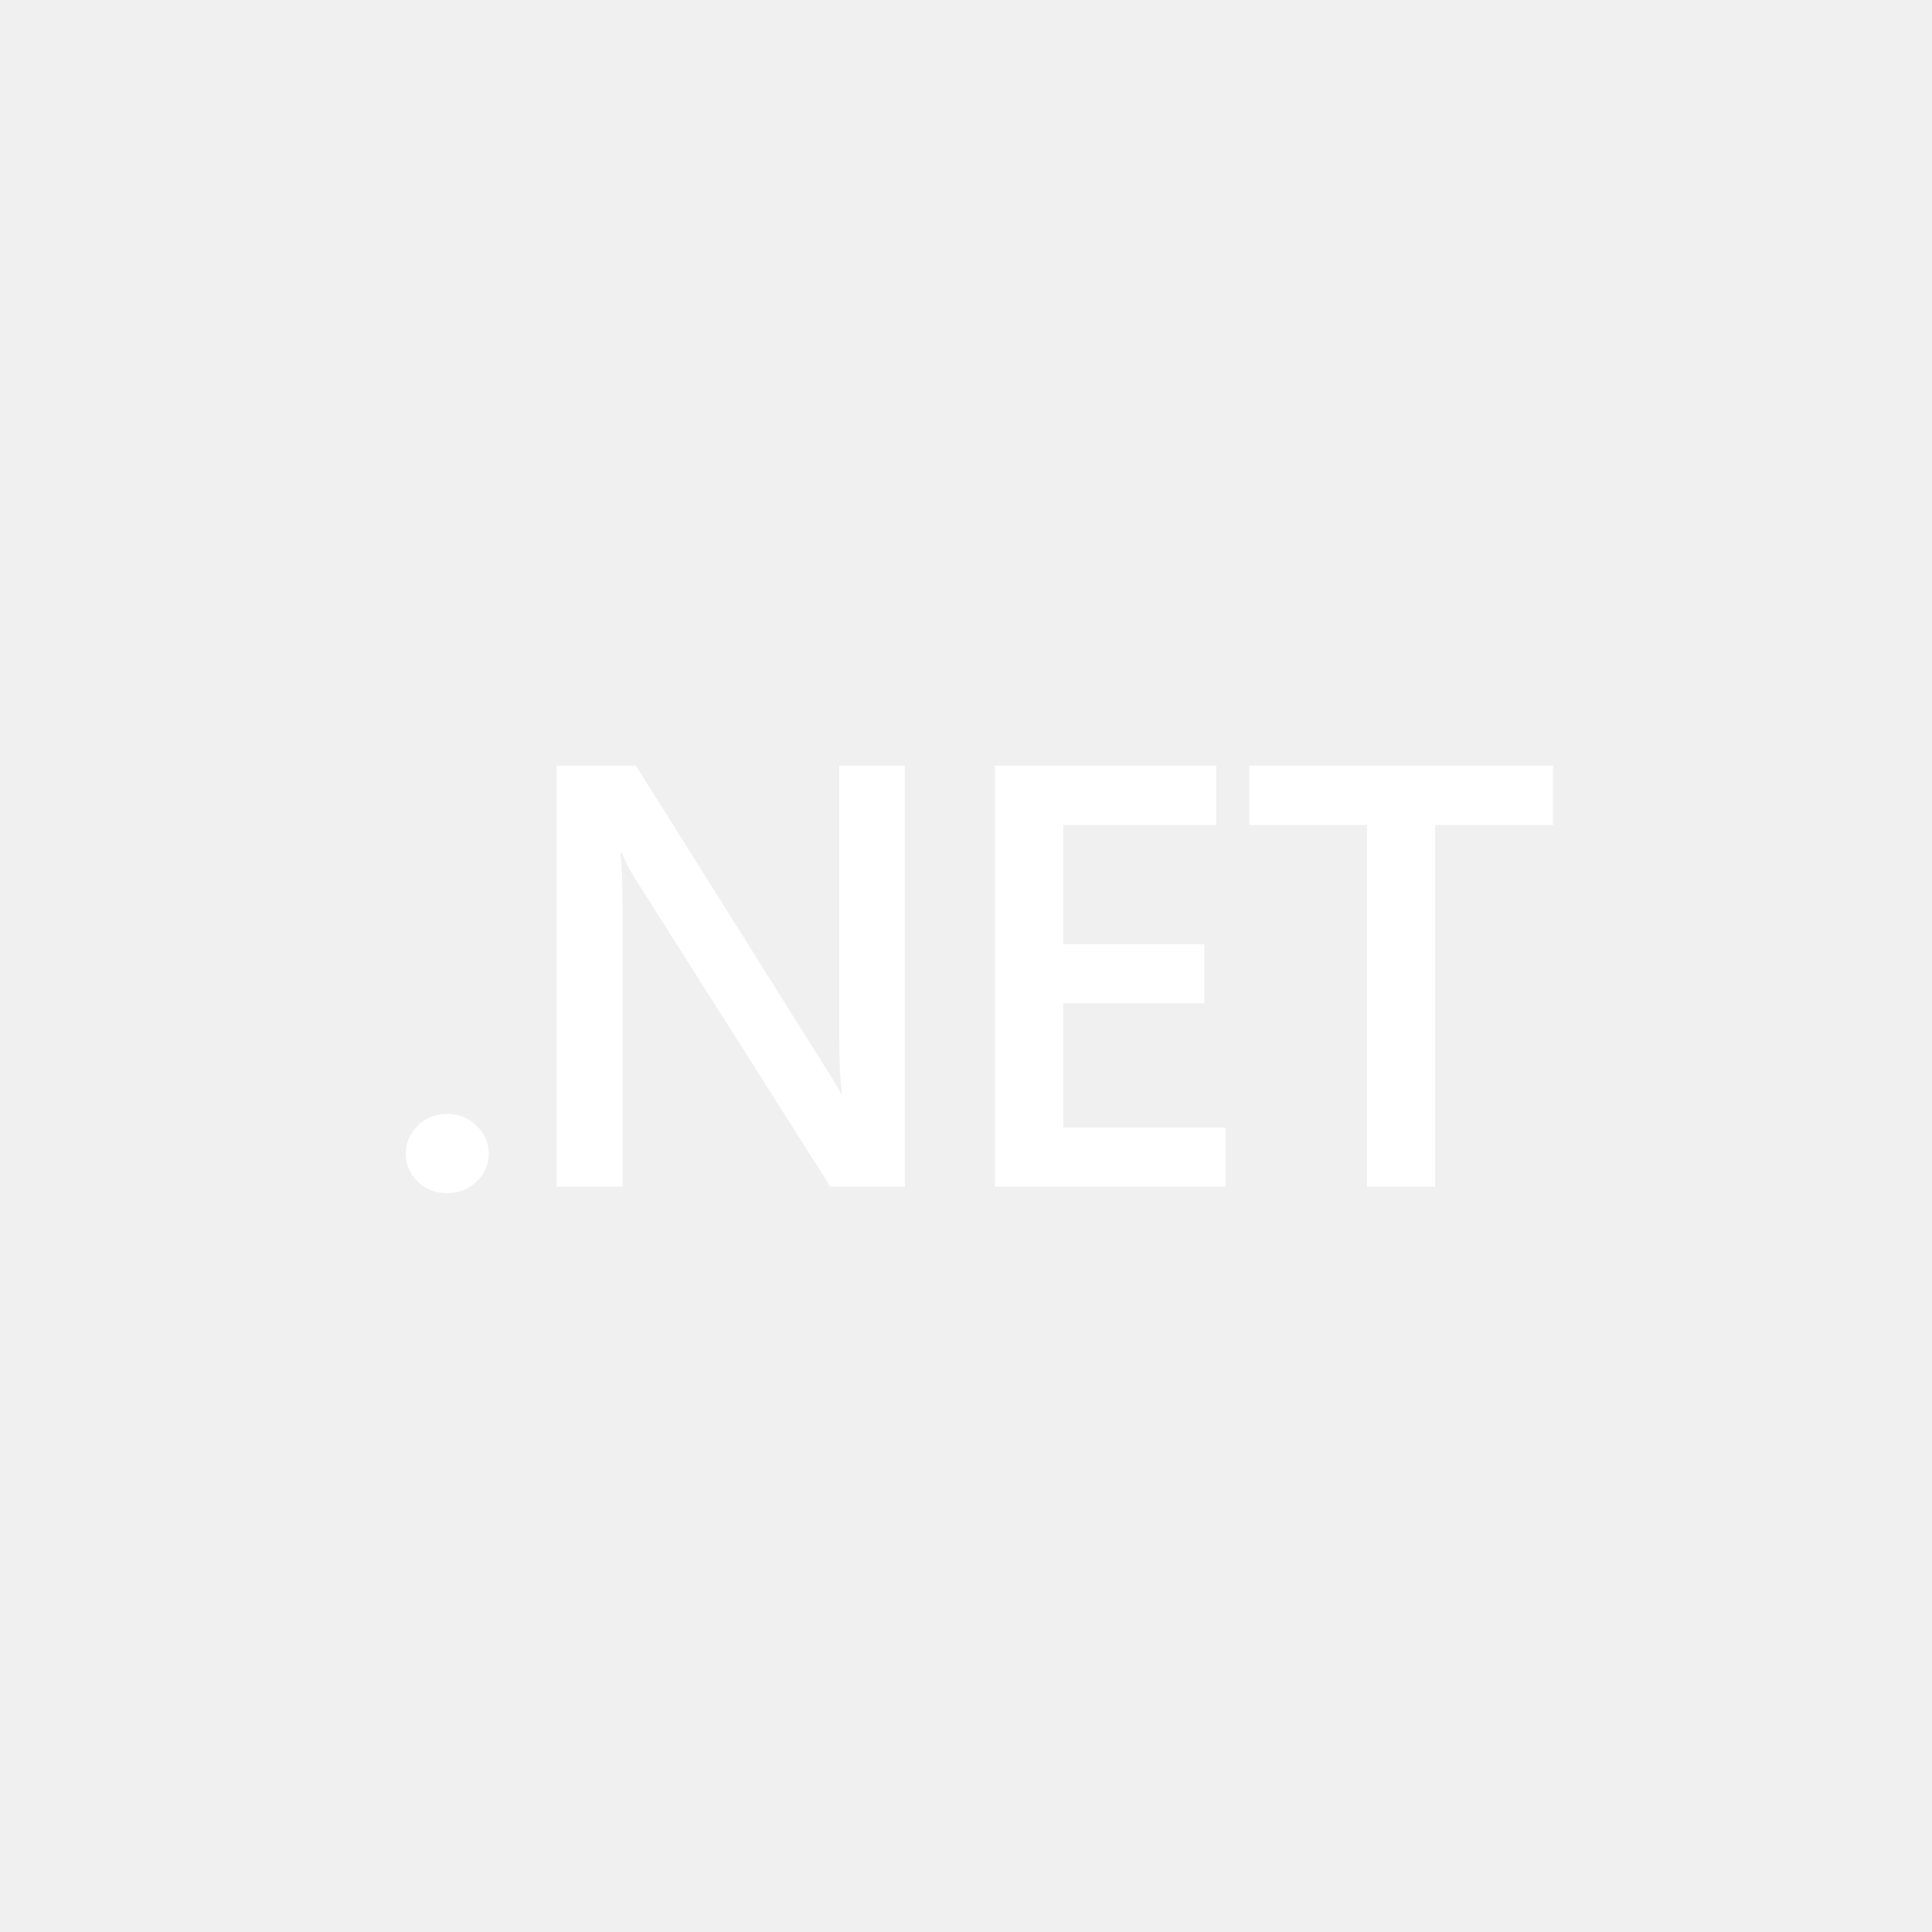
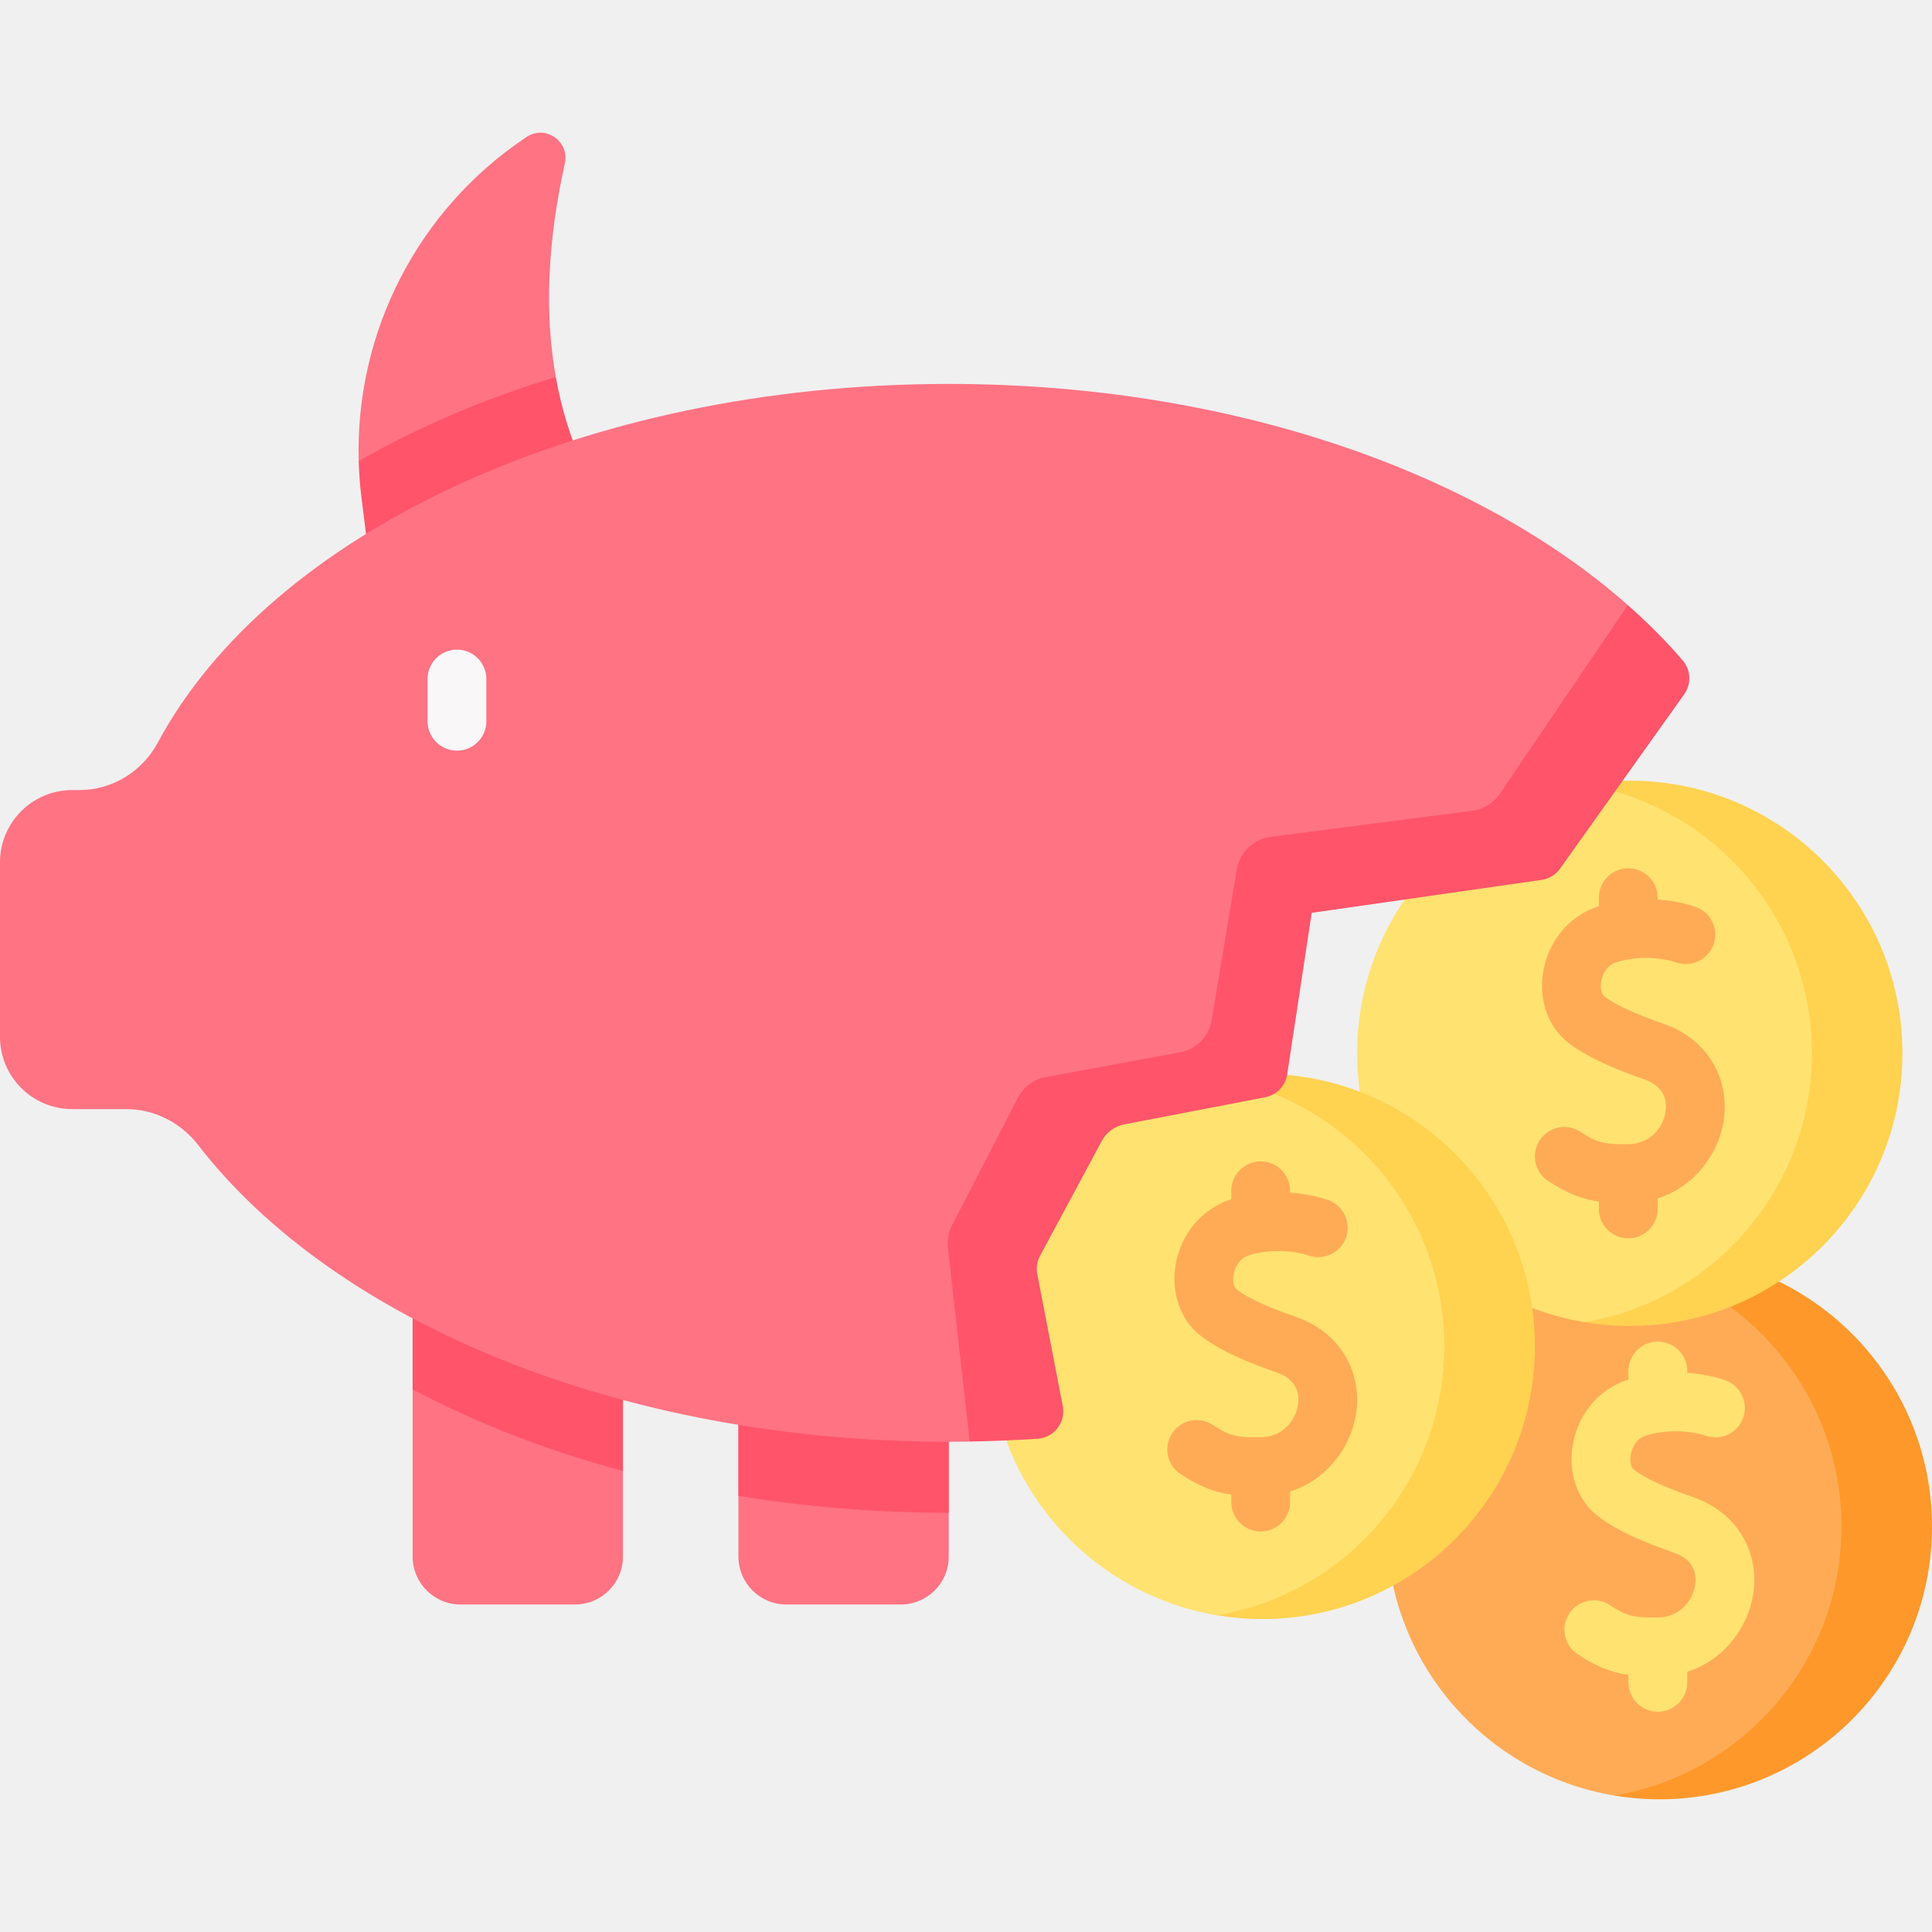
- <svg xmlns="http://www.w3.org/2000/svg" width="456" height="456" viewBox="0 0 456 456" version="1.1" xml:space="preserve" style="fill-rule:evenodd;clip-rule:evenodd;stroke-linejoin:round;stroke-miterlimit:2;">
-   <path d="m 105.5,281.609 c -2.703,0 -5.001,-0.9 -6.893,-2.702 -1.892,-1.848 -2.838,-4.042 -2.838,-6.582 0,-2.587 0.946,-4.804 2.838,-6.652 1.892,-1.848 4.19,-2.772 6.893,-2.772 2.748,0 5.068,0.924 6.96,2.772 1.937,1.848 2.906,4.064 2.906,6.652 0,2.54 -0.968,4.734 -2.906,6.582 -1.892,1.802 -4.212,2.702 -6.96,2.702 z" style="fill:#ffffff;fill-rule:nonzero;stroke-width:0.838" />
-   <path d="M 213.561,280.084 H 195.99 L 149.7,207.054 c -1.171,-1.848 -2.14,-3.765 -2.906,-5.751 h -0.406 c 0.361,2.125 0.541,6.675 0.541,13.65 v 65.132 h -15.543 v -99.36 h 18.719 l 44.737,71.298 c 1.892,2.957 3.109,4.989 3.649,6.098 h 0.27 c -0.45,-2.632 -0.676,-7.09 -0.676,-13.373 v -64.023 h 15.476 z" style="fill:#ffffff;fill-rule:nonzero;stroke-width:0.838" />
-   <path d="m 289.251,280.084 h -54.401 v -99.36 h 52.238 v 13.997 h -36.154 v 28.131 h 33.316 v 13.927 h -33.316 v 29.378 h 38.316 z" style="fill:#ffffff;fill-rule:nonzero;stroke-width:0.838" />
-   <path d="M 366.565,194.721 H 338.722 v 85.363 h -16.084 v -85.363 h -27.775 v -13.997 h 71.701 z" style="fill:#ffffff;fill-rule:nonzero;stroke-width:0.838" />
+ <svg xmlns="http://www.w3.org/2000/svg" id="Capa_1" enable-background="new 0 0 512 512" height="512" viewBox="0 0 512 512" width="512">
+   <g>
+     <path d="m427.748 475.826 7.207-.129s14.937-2.381 15.067-2.381 22.225-9.727 22.225-9.727l20.089-27.131 9.121-32.479-7.62-32.479-22.167-25.789-25.4-10.391-9.525-1.982h-8.996c-34.192 5.717-60.256 35.429-60.256 71.244-.001 35.816 26.063 65.527 60.255 71.244z" fill="#ffab56" />
+     <path d="m439.746 332.328c-4.09 0-8.094.357-11.998 1.01 34.192 5.717 60.256 35.429 60.256 71.244s-26.065 65.527-60.256 71.244c3.904.653 7.908 1.01 11.998 1.01 39.905 0 72.254-32.349 72.254-72.254 0-39.904-32.349-72.254-72.254-72.254z" fill="#ff982a" />
+     <path d="m448.98 396.869c-5.893-2.083-12.4-4.591-15.975-7.396-.817-.641-1.156-2.313-.826-4.068.175-.933.993-4.053 4.114-4.993 8.25-2.485 15.372-.057 15.61.027 4.003 1.48 8.468-.537 9.988-4.54 1.526-4.021-.496-8.519-4.517-10.047-.69-.262-4.57-1.644-10.245-2.042v-.476c0-4.302-3.487-7.789-7.789-7.789s-7.789 3.487-7.789 7.789v2.246c-7.538 2.376-13.152 8.838-14.68 16.94-1.427 7.575 1.071 14.936 6.52 19.21 5.334 4.184 12.955 7.195 20.398 9.826 5.638 1.993 5.805 6.301 5.403 8.693-.676 4.026-4.065 8.378-9.905 8.417-6.19.035-7.969-.237-12.643-3.294-3.6-2.354-8.428-1.347-10.782 2.255-2.355 3.6-1.346 8.427 2.255 10.782 5.108 3.341 8.958 4.832 13.434 5.448v1.973c0 4.302 3.487 7.789 7.789 7.789s7.789-3.487 7.789-7.789v-2.791c9.757-3.098 15.997-11.708 17.426-20.206 1.942-11.551-4.318-21.984-15.575-25.964z" fill="#ffe270" />
+     <path d="m419.913 350.384 7.207-.129s14.937-2.381 15.067-2.381 22.225-9.727 22.225-9.727l20.089-27.131 9.121-32.479-7.62-32.479-22.167-25.789-25.4-10.391-9.525-1.982h-8.996c-34.192 5.717-60.256 35.429-60.256 71.244-.001 35.815 26.064 65.527 60.255 71.244z" fill="#ffe270" />
+     <path d="m431.911 206.886c-4.09 0-8.094.357-11.998 1.01 34.192 5.717 60.256 35.429 60.256 71.244s-26.065 65.527-60.256 71.244c3.904.653 7.908 1.01 11.998 1.01 39.905 0 72.254-32.349 72.254-72.254s-32.349-72.254-72.254-72.254z" fill="#ffd250" />
+     <path d="m238.72 425.206h-30.327c-7.016 0-12.703-5.687-12.703-12.703v-73.5h55.733v73.5c0 7.016-5.687 12.703-12.703 12.703z" fill="#ff7383" />
+     <path d="m195.69 396.417c17.805 2.925 36.478 4.486 55.729 4.486h.005v-61.9h-55.734z" fill="#ff546a" />
+     <path d="m322.5 428.063 7.207-.129s14.937-2.381 15.067-2.381 22.225-9.727 22.225-9.727l20.089-27.131 9.121-32.479-7.62-32.479-22.167-25.789-25.4-10.391-9.525-1.982h-8.997c-34.192 5.717-60.256 35.429-60.256 71.244 0 35.816 26.064 65.527 60.256 71.244z" fill="#ffe270" />
+     <path d="m334.498 284.565c-4.09 0-8.094.357-11.998 1.01 34.192 5.717 60.256 35.429 60.256 71.244s-26.065 65.527-60.256 71.244c3.904.653 7.908 1.01 11.998 1.01 39.905 0 72.254-32.349 72.254-72.254s-32.349-72.254-72.254-72.254z" fill="#ffd250" />
+     <path d="m456.72 297.389c1.941-11.55-4.317-21.984-15.574-25.962-5.894-2.083-12.4-4.591-15.975-7.396-.817-.641-1.156-2.313-.826-4.068.175-.933.993-4.053 4.114-4.993 8.249-2.485 15.372-.056 15.61.027 4.005 1.48 8.468-.537 9.988-4.54 1.526-4.021-.496-8.519-4.517-10.047-.69-.262-4.57-1.644-10.245-2.042v-.476c0-4.302-3.487-7.789-7.789-7.789s-7.789 3.487-7.789 7.789v2.246c-7.538 2.376-13.152 8.838-14.68 16.94-1.427 7.575 1.071 14.936 6.52 19.21 5.334 4.184 12.955 7.195 20.397 9.826 5.638 1.993 5.805 6.301 5.404 8.693-.676 4.026-4.065 8.378-9.905 8.417-6.188.032-7.969-.237-12.643-3.294-3.6-2.355-8.428-1.346-10.782 2.255-2.355 3.6-1.346 8.427 2.255 10.782 5.108 3.341 8.958 4.832 13.434 5.448v1.973c0 4.302 3.487 7.789 7.789 7.789s7.789-3.487 7.789-7.789v-2.791c9.755-3.1 15.995-11.709 17.425-20.208z" fill="#ffab56" />
+     <path d="m359.307 375.068c1.941-11.55-4.317-21.983-15.574-25.961-5.892-2.083-12.399-4.59-15.976-7.396-.817-.641-1.156-2.313-.826-4.068.175-.933.993-4.053 4.115-4.994 8.24-2.482 15.354-.06 15.608.027 4.004 1.486 8.47-.536 9.989-4.538 1.527-4.022-.495-8.52-4.516-10.048-.691-.262-4.571-1.644-10.246-2.043v-.476c0-4.302-3.487-7.789-7.789-7.789s-7.789 3.487-7.789 7.789v2.247c-7.538 2.376-13.152 8.838-14.68 16.94-1.427 7.575 1.071 14.936 6.521 19.21 5.336 4.185 12.956 7.196 20.397 9.826 5.638 1.993 5.805 6.3 5.404 8.692-.676 4.026-4.065 8.379-9.905 8.418-6.175.049-7.972-.238-12.643-3.294-3.6-2.355-8.427-1.347-10.782 2.255-2.355 3.599-1.346 8.427 2.254 10.782 5.106 3.341 8.957 4.831 13.434 5.447v1.974c0 4.302 3.487 7.789 7.789 7.789s7.789-3.487 7.789-7.789v-2.791c9.757-3.1 15.997-11.71 17.426-20.209z" fill="#ffab56" />
+     <path d="m152.383 425.206h-30.327c-7.016 0-12.703-5.687-12.703-12.703v-73.5h55.733v73.5c0 7.016-5.688 12.703-12.703 12.703z" fill="#ff7383" />
+     <path d="m109.353 368.198c16.668 8.849 35.423 16.168 55.733 21.623v-50.818h-55.733z" fill="#ff546a" />
+     <path d="m113.309 127.432 15.578-9.395 5.867-2.422 12.534-15.735c-3.089-17.326-2.091-36.267 2.409-56.589 1.295-5.849-5.158-10.311-10.146-6.994-28.823 19.169-45.451 51.742-44.49 85.899z" fill="#ff7383" />
+     <path d="m95.777 131.744 2.894 23.24 70.282-8.752c-11.588-13.727-18.617-29.255-21.665-46.353-19.1 5.853-36.669 13.394-52.227 22.317.09 3.173.319 6.358.716 9.548z" fill="#ff546a" />
+     <path d="m256.978 382.019 5.266-13.413 12.988-43.817 7.486-29.504 21.578-8.147 26.422-7.998 5.064-29.835 9.027-21.617 51.398-2.642 14.216-10.789 9.489-19.156 6.726-12.991 4.747-21.755.005-.002c-40.155-35.479-105.787-58.608-179.973-58.608-97.284 0-179.897 39.753-209.573 95.007-4.137 7.702-12.053 12.619-20.796 12.619h-1.898c-10.576.001-19.15 8.575-19.15 19.152v46.253c0 10.577 8.574 19.151 19.151 19.151h14.279c7.496 0 14.49 3.571 19.073 9.503 35.978 46.574 111.528 78.652 198.916 78.652 1.861 0 3.715-.018 5.564-.047z" fill="#ff7383" />
+     <g>
+       <path d="m431.386 160.355-33.909 50.009c-1.674 2.468-4.325 4.101-7.282 4.484l-53.489 6.935c-4.552.59-8.181 4.091-8.935 8.619l-6.653 39.949c-.721 4.327-4.075 7.739-8.388 8.533l-35.588 6.553c-3.168.583-5.888 2.599-7.367 5.461l-17.471 33.799c-.946 1.83-1.328 3.899-1.098 5.946l5.773 51.375c6.06-.096 12.062-.34 17.993-.733 2.088-.139 4.016-1.168 5.293-2.826s1.777-3.785 1.38-5.839l-6.759-34.976c-.318-1.648-.059-3.355.736-4.834l16.361-30.443c1.233-2.294 3.434-3.912 5.992-4.404l37.313-7.177c3.031-.583 5.366-3.012 5.83-6.064l6.5-42.808 60.912-8.729c1.974-.283 3.747-1.363 4.904-2.987l32.904-46.209c1.945-2.731 1.778-6.441-.409-8.982-4.378-5.083-9.246-9.971-14.543-14.652z" fill="#ff546a" />
+     </g>
+     <g>
+       <path d="m121.098 198.928c-4.302 0-7.789-3.487-7.789-7.789v-11.19c0-4.302 3.487-7.789 7.789-7.789s7.789 3.487 7.789 7.789v11.19c0 4.302-3.487 7.789-7.789 7.789z" fill="#faf7f8" />
+     </g>
+   </g>
</svg>
